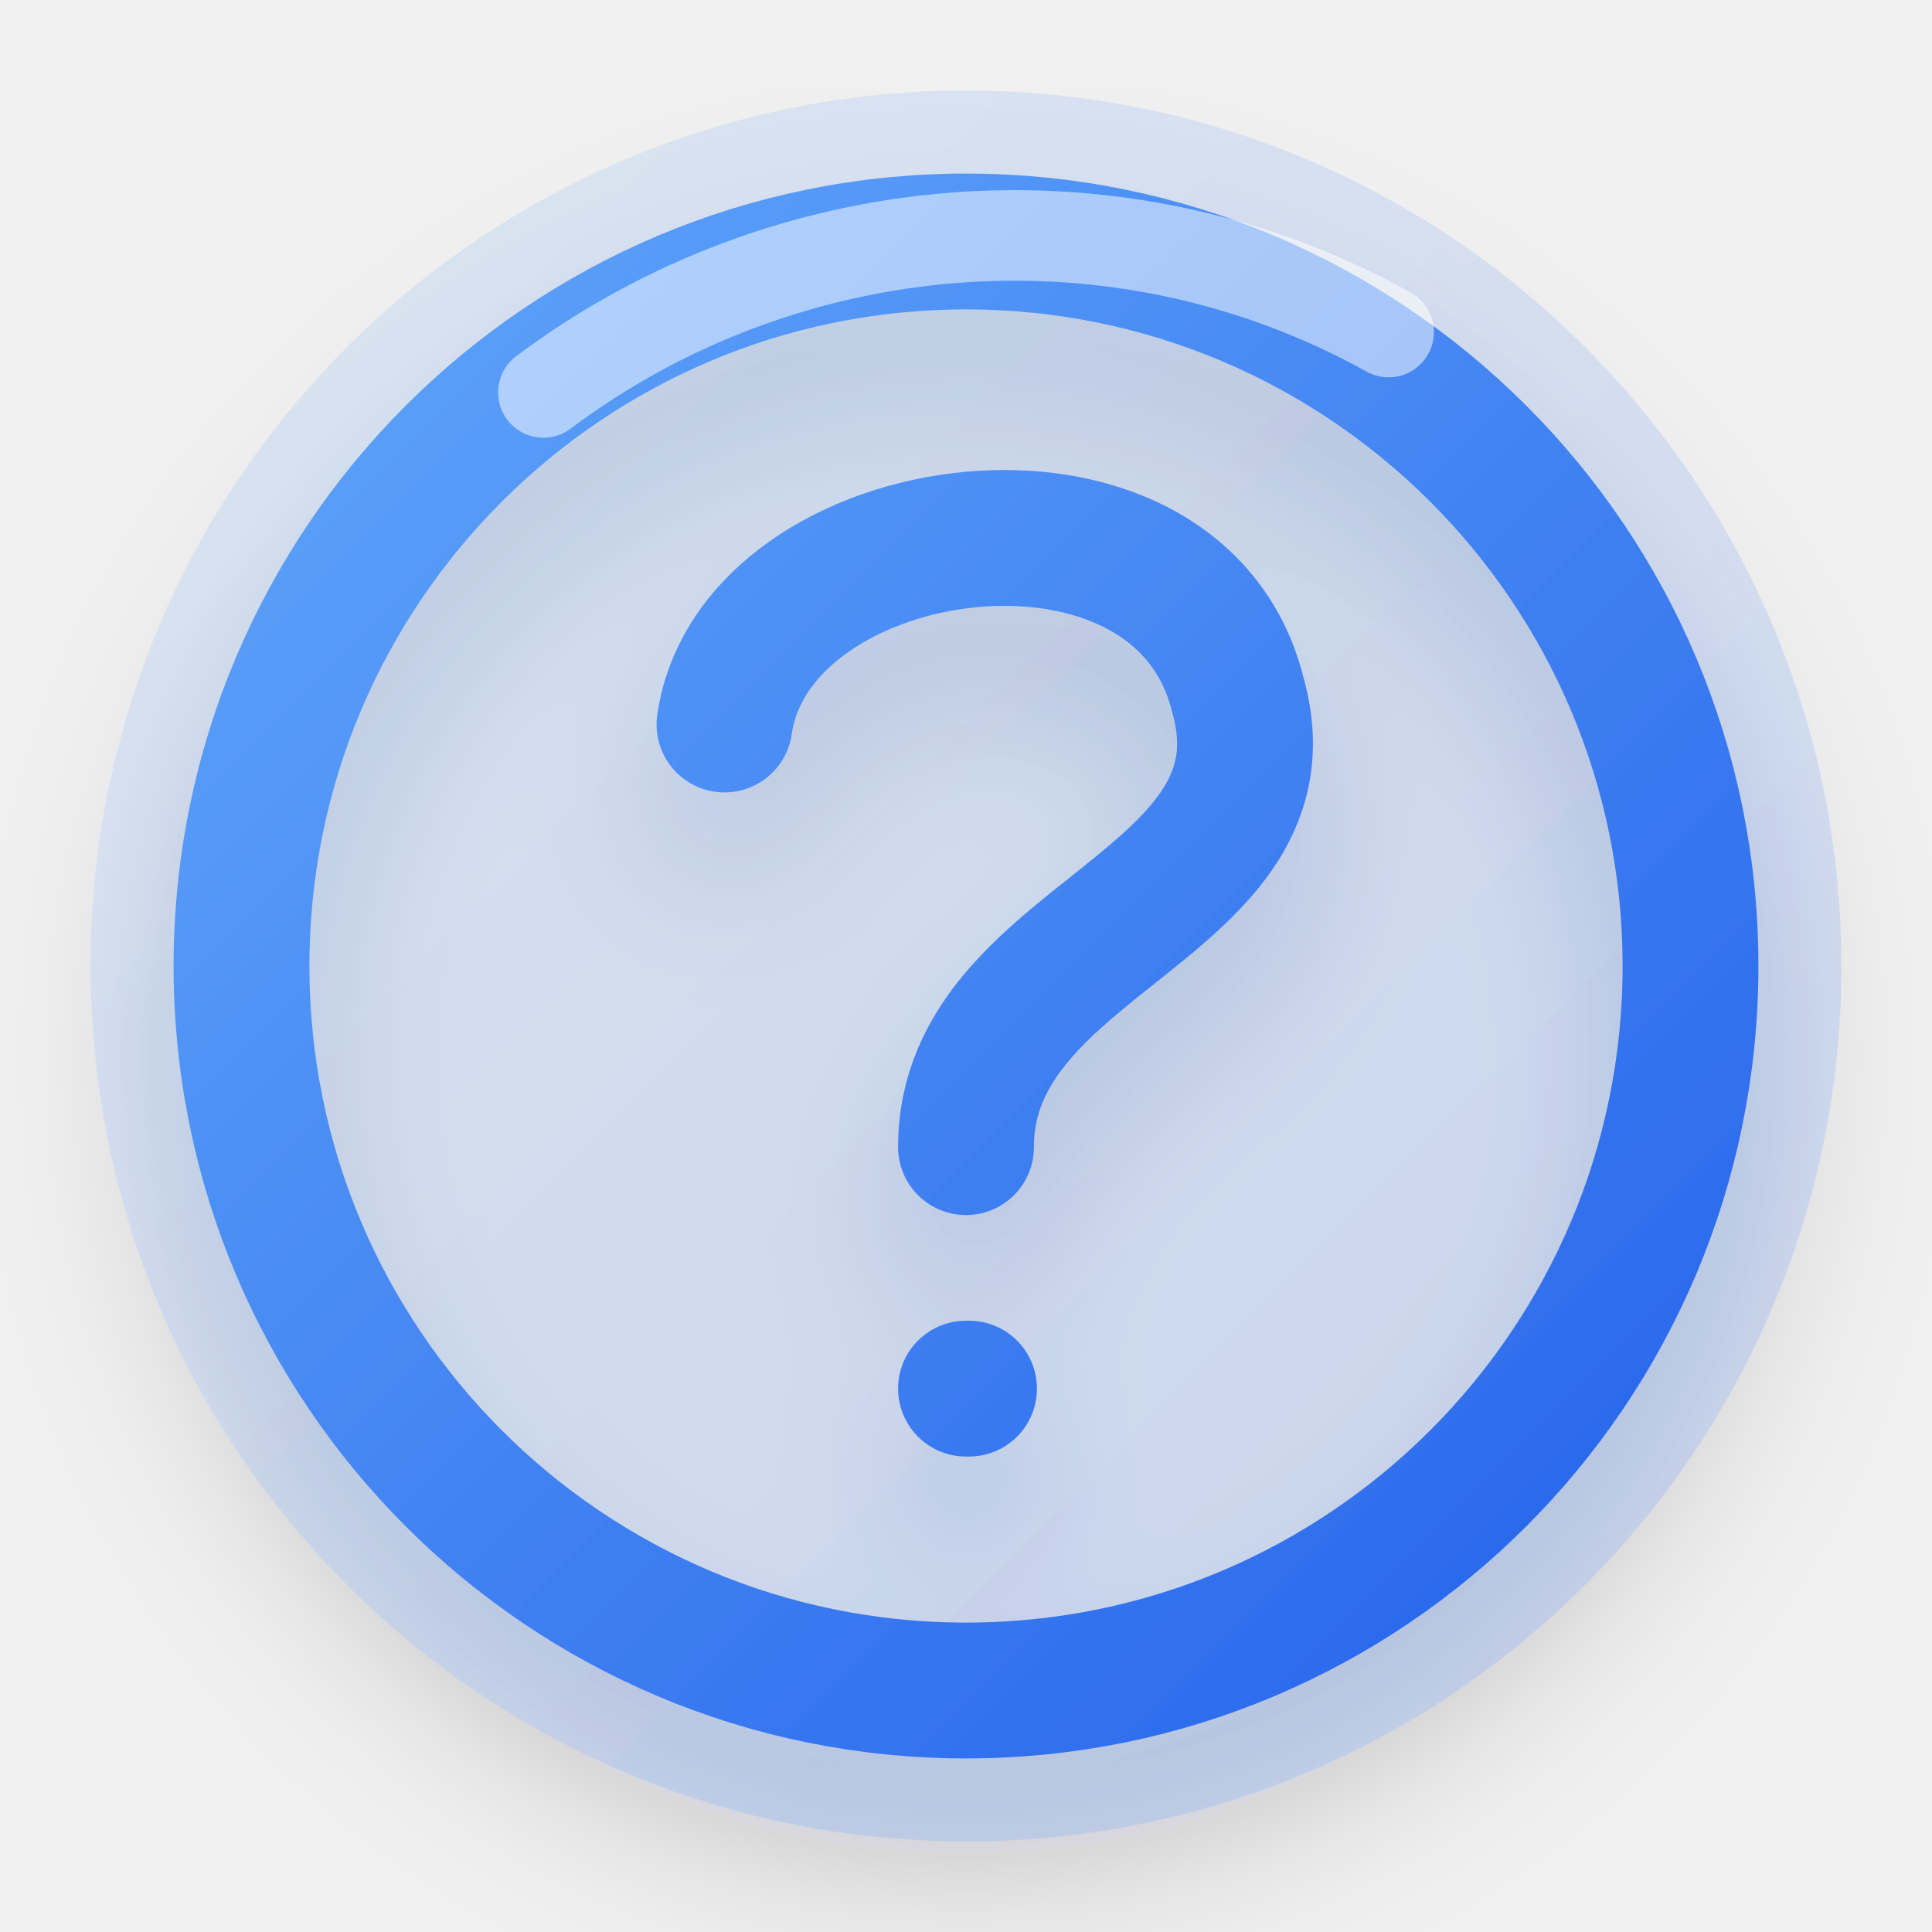
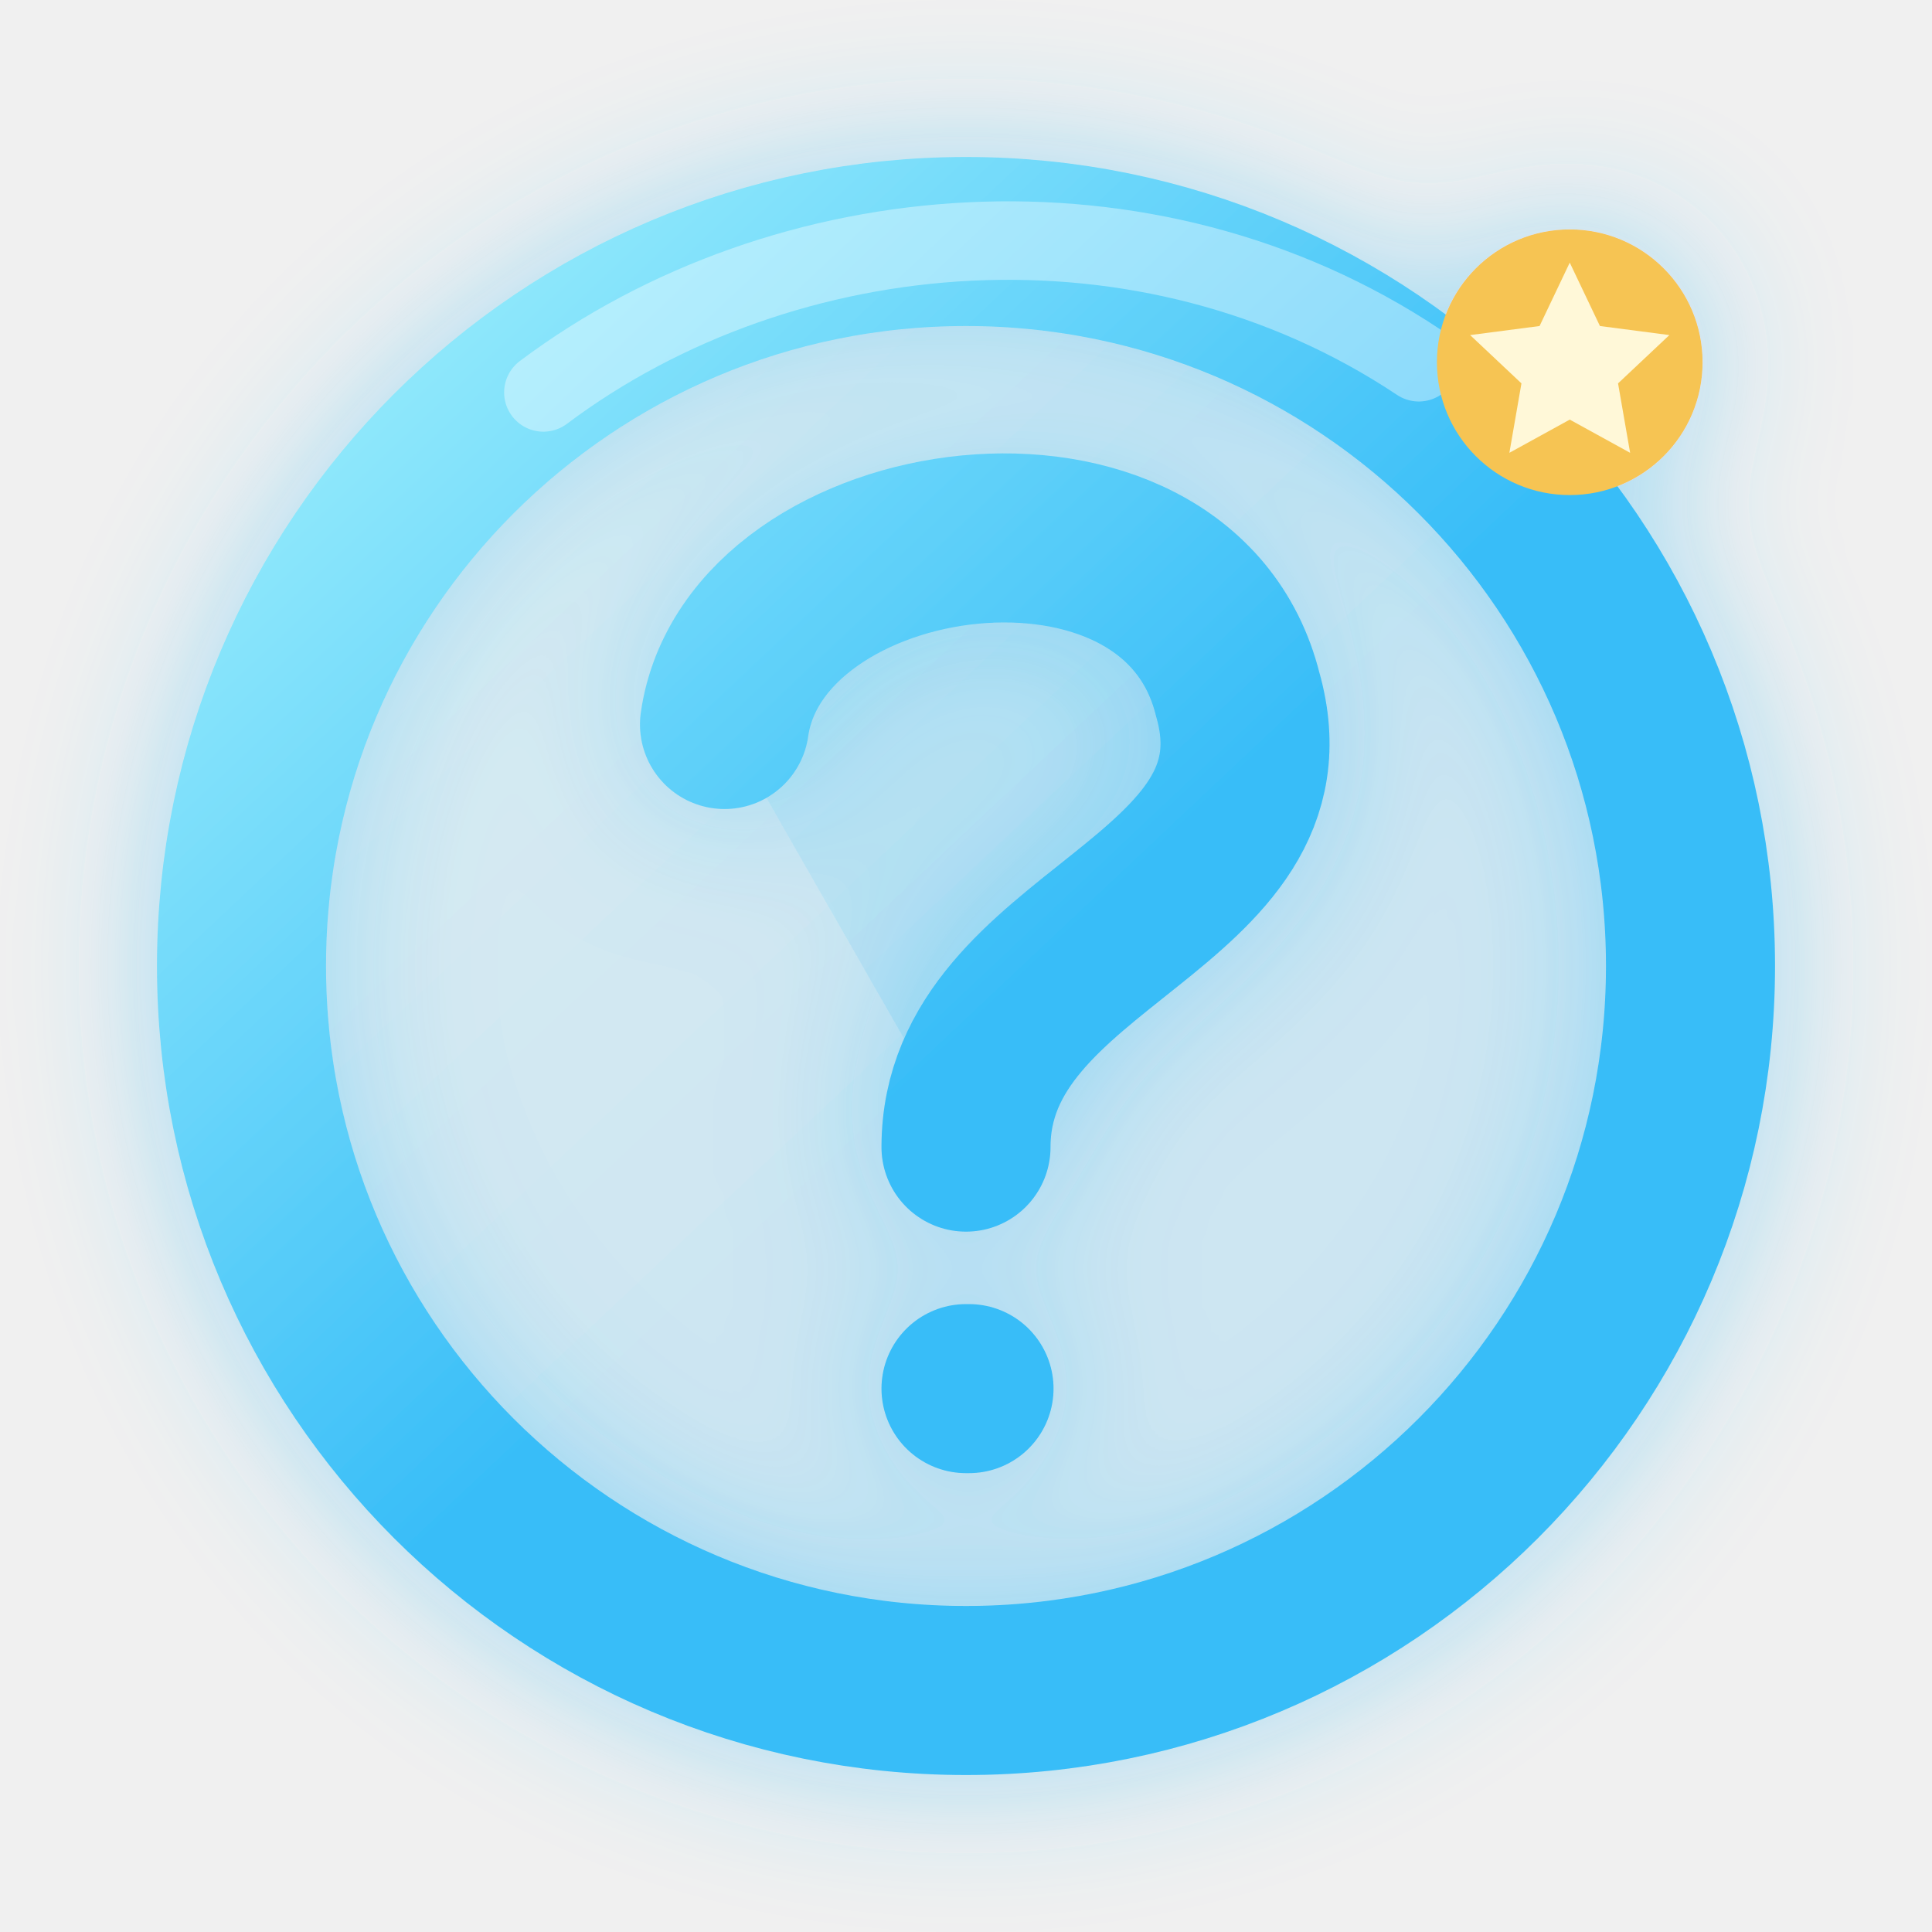
<svg xmlns="http://www.w3.org/2000/svg" viewBox="0 0 64 64" role="img" aria-labelledby="title">
  <defs>
-     <linearGradient id="g" x1="8" y1="8" x2="56" y2="56" gradientUnits="userSpaceOnUse">
-       <stop stop-color="#60A5FA" />
-       <stop offset="1" stop-color="#2563EB" />
+     <linearGradient id="g" x1="8" y1="7" x2="56" y2="58" gradientUnits="userSpaceOnUse">
+       <stop stop-color="#A5F3FC" />
+       <stop offset=".52" stop-color="#38BDF8" />
+       <stop offset="1" stop-color="#38BDF8" />
    </linearGradient>
-     <filter id="shadow" x="-25%" y="-25%" width="150%" height="160%">
-       <feDropShadow dx="0" dy="3" stdDeviation="2.5" flood-color="#101828" flood-opacity=".20" />
+     <filter id="shadow" x="-40%" y="-40%" width="180%" height="190%">
+       <feDropShadow dx="0" dy="4" stdDeviation="3" flood-color="#050314" flood-opacity=".50" />
+       <feDropShadow dx="0" dy="0" stdDeviation="2.4" flood-color="#38BDF8" flood-opacity=".42" />
    </filter>
  </defs>
  <g filter="url(#shadow)">
-     <circle cx="32" cy="32" r="29" fill="url(#g)" opacity=".15" />
-     <g fill="none" stroke="url(#g)" stroke-width="4.5" stroke-linecap="round" stroke-linejoin="round">
+     <g fill="url(#g)" fill-opacity=".14" stroke="url(#g)" stroke-width="5.6" stroke-linecap="round" stroke-linejoin="round">
      <circle cx="32" cy="32" r="24" />
      <path d="M24 24c1-7 15-9 17-1 2 7-9 8-9 15M32 46h.1" />
    </g>
-     <path d="M18 13c8-6 19-7 28-2" fill="none" stroke="#fff" stroke-opacity=".52" stroke-width="3" stroke-linecap="round" />
+     <path d="M18 13c8-6 20-7 29-1" fill="none" stroke="#fff" stroke-opacity=".38" stroke-width="2.6" stroke-linecap="round" />
+     <g aria-hidden="true">
+       <circle cx="52" cy="12" r="4.4" fill="#F6C453" />
+       <path d="m52 8.7 1 2.1 2.3.3-1.7 1.6.4 2.3-2-1.1-2 1.1.4-2.3-1.7-1.6 2.3-.3Z" fill="#FFF8D8" />
+     </g>
  </g>
</svg>
